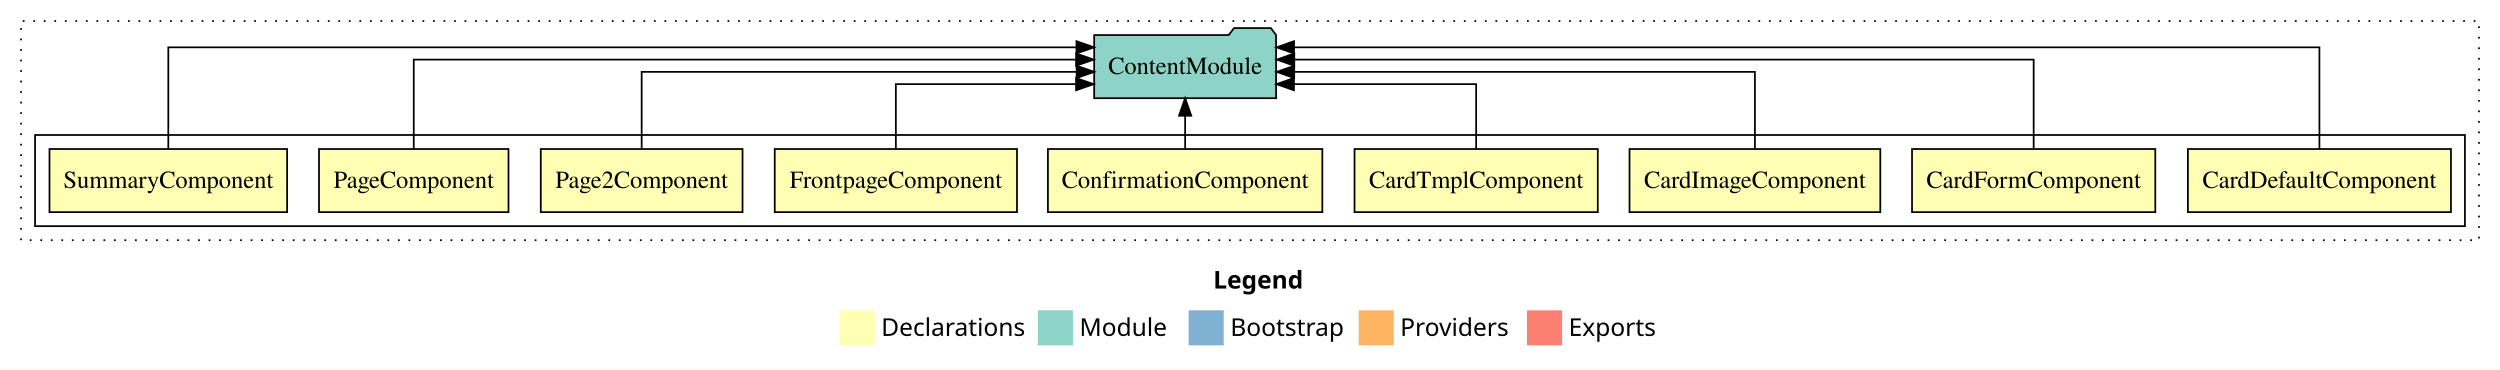
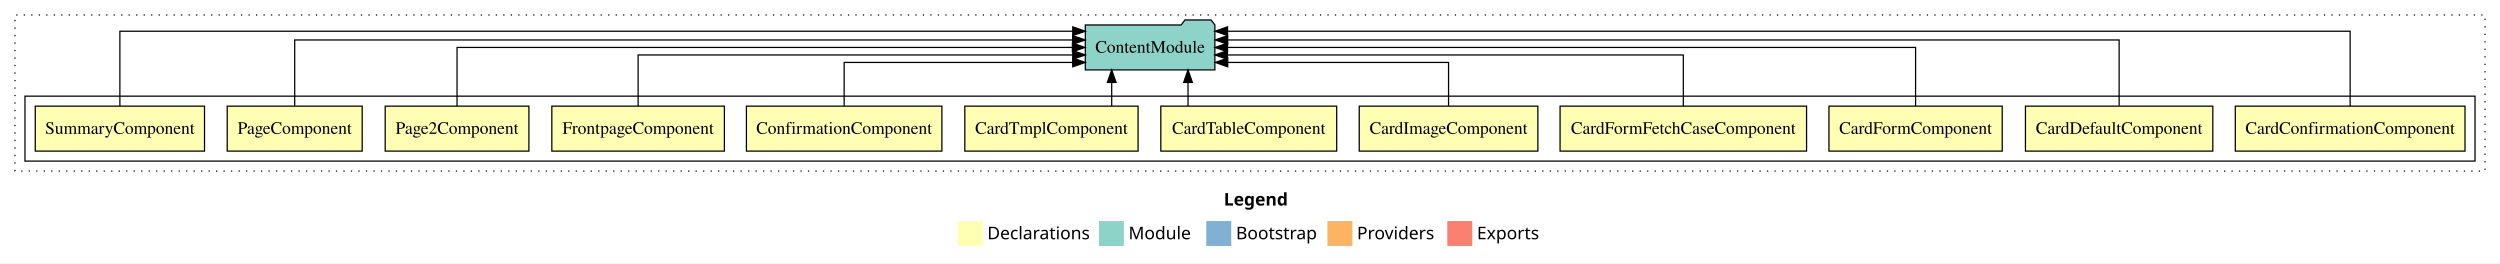
- <svg xmlns="http://www.w3.org/2000/svg" width="1426pt" height="211pt" viewBox="0.00 0.00 1426.00 211.00">
+ <svg xmlns="http://www.w3.org/2000/svg" width="2002pt" height="211pt" viewBox="0.00 0.00 2002.00 211.00">
  <g id="graph0" class="graph" transform="scale(1 1) rotate(0) translate(4 207)">
-     <polygon fill="#ffffff" stroke="transparent" points="-4,4 -4,-207 1422,-207 1422,4 -4,4" />
-     <text text-anchor="start" x="688.009" y="-42.4" font-family="sans-serif" font-weight="bold" font-size="14.00" fill="#000000">Legend</text>
-     <polygon fill="#ffffb3" stroke="transparent" points="475,-10 475,-30 495,-30 495,-10 475,-10" />
-     <text text-anchor="start" x="498.629" y="-15.4" font-family="sans-serif" font-size="14.00" fill="#000000">  Declarations</text>
-     <polygon fill="#8dd3c7" stroke="transparent" points="588,-10 588,-30 608,-30 608,-10 588,-10" />
-     <text text-anchor="start" x="611.725" y="-15.4" font-family="sans-serif" font-size="14.00" fill="#000000">  Module</text>
-     <polygon fill="#80b1d3" stroke="transparent" points="674,-10 674,-30 694,-30 694,-10 674,-10" />
-     <text text-anchor="start" x="697.781" y="-15.4" font-family="sans-serif" font-size="14.00" fill="#000000">  Bootstrap</text>
-     <polygon fill="#fdb462" stroke="transparent" points="771,-10 771,-30 791,-30 791,-10 771,-10" />
-     <text text-anchor="start" x="794.673" y="-15.4" font-family="sans-serif" font-size="14.00" fill="#000000">  Providers</text>
-     <polygon fill="#fb8072" stroke="transparent" points="867,-10 867,-30 887,-30 887,-10 867,-10" />
-     <text text-anchor="start" x="890.726" y="-15.4" font-family="sans-serif" font-size="14.00" fill="#000000">  Exports</text>
+     <polygon fill="#ffffff" stroke="transparent" points="-4,4 -4,-207 1998,-207 1998,4 -4,4" />
+     <text text-anchor="start" x="976.009" y="-42.4" font-family="sans-serif" font-weight="bold" font-size="14.00" fill="#000000">Legend</text>
+     <polygon fill="#ffffb3" stroke="transparent" points="763,-10 763,-30 783,-30 783,-10 763,-10" />
+     <text text-anchor="start" x="786.629" y="-15.4" font-family="sans-serif" font-size="14.00" fill="#000000">  Declarations</text>
+     <polygon fill="#8dd3c7" stroke="transparent" points="876,-10 876,-30 896,-30 896,-10 876,-10" />
+     <text text-anchor="start" x="899.725" y="-15.4" font-family="sans-serif" font-size="14.00" fill="#000000">  Module</text>
+     <polygon fill="#80b1d3" stroke="transparent" points="962,-10 962,-30 982,-30 982,-10 962,-10" />
+     <text text-anchor="start" x="985.781" y="-15.4" font-family="sans-serif" font-size="14.00" fill="#000000">  Bootstrap</text>
+     <polygon fill="#fdb462" stroke="transparent" points="1059,-10 1059,-30 1079,-30 1079,-10 1059,-10" />
+     <text text-anchor="start" x="1082.673" y="-15.4" font-family="sans-serif" font-size="14.00" fill="#000000">  Providers</text>
+     <polygon fill="#fb8072" stroke="transparent" points="1155,-10 1155,-30 1175,-30 1175,-10 1155,-10" />
+     <text text-anchor="start" x="1178.726" y="-15.4" font-family="sans-serif" font-size="14.00" fill="#000000">  Exports</text>
    <g id="clust1" class="cluster">
-       <polygon fill="none" stroke="#000000" stroke-dasharray="1,5" points="8,-70 8,-195 1410,-195 1410,-70 8,-70" />
+       <polygon fill="none" stroke="#000000" stroke-dasharray="1,5" points="8,-70 8,-195 1986,-195 1986,-70 8,-70" />
    </g>
    <g id="clust2" class="cluster">
-       <polygon fill="none" stroke="#000000" points="16,-78 16,-130 1402,-130 1402,-78 16,-78" />
+       <polygon fill="none" stroke="#000000" points="16,-78 16,-130 1978,-130 1978,-78 16,-78" />
    </g>
    <g id="node1" class="node">
-       <polygon fill="#ffffb3" stroke="#000000" points="1394.023,-122 1243.977,-122 1243.977,-86 1394.023,-86 1394.023,-122" />
-       <text text-anchor="middle" x="1319" y="-99.8" font-family="Times,serif" font-size="14.00" fill="#000000">CardDefaultComponent</text>
+       <polygon fill="#ffffb3" stroke="#000000" points="1969.979,-122 1786.021,-122 1786.021,-86 1969.979,-86 1969.979,-122" />
+       <text text-anchor="middle" x="1878" y="-99.8" font-family="Times,serif" font-size="14.00" fill="#000000">CardConfirmationComponent</text>
    </g>
-     <g id="node10" class="node">
-       <polygon fill="#8dd3c7" stroke="#000000" points="723.882,-187 720.882,-191 699.882,-191 696.882,-187 620.118,-187 620.118,-151 723.882,-151 723.882,-187" />
-       <text text-anchor="middle" x="672" y="-164.8" font-family="Times,serif" font-size="14.00" fill="#000000">ContentModule</text>
+     <g id="node13" class="node">
+       <polygon fill="#8dd3c7" stroke="#000000" points="968.882,-187 965.882,-191 944.882,-191 941.882,-187 865.118,-187 865.118,-151 968.882,-151 968.882,-187" />
+       <text text-anchor="middle" x="917" y="-164.8" font-family="Times,serif" font-size="14.00" fill="#000000">ContentModule</text>
    </g>
    <g id="edge1" class="edge">
-       <path fill="none" stroke="#000000" d="M1319,-122.011C1319,-144.485 1319,-180 1319,-180 1319,-180 734.126,-180 734.126,-180" />
-       <polygon fill="#000000" stroke="#000000" points="734.126,-176.5 724.126,-180 734.125,-183.5 734.126,-176.5" />
+       <path fill="none" stroke="#000000" d="M1878,-122.091C1878,-145.133 1878,-182 1878,-182 1878,-182 979.008,-182 979.008,-182" />
+       <polygon fill="#000000" stroke="#000000" points="979.008,-178.5 969.008,-182 979.008,-185.5 979.008,-178.5" />
    </g>
    <g id="node2" class="node">
-       <polygon fill="#ffffb3" stroke="#000000" points="1225.378,-122 1086.622,-122 1086.622,-86 1225.378,-86 1225.378,-122" />
-       <text text-anchor="middle" x="1156" y="-99.8" font-family="Times,serif" font-size="14.00" fill="#000000">CardFormComponent</text>
+       <polygon fill="#ffffb3" stroke="#000000" points="1768.023,-122 1617.977,-122 1617.977,-86 1768.023,-86 1768.023,-122" />
+       <text text-anchor="middle" x="1693" y="-99.8" font-family="Times,serif" font-size="14.00" fill="#000000">CardDefaultComponent</text>
    </g>
    <g id="edge2" class="edge">
-       <path fill="none" stroke="#000000" d="M1156,-122.129C1156,-142.572 1156,-173 1156,-173 1156,-173 734.256,-173 734.256,-173" />
-       <polygon fill="#000000" stroke="#000000" points="734.256,-169.5 724.256,-173 734.256,-176.5 734.256,-169.5" />
+       <path fill="none" stroke="#000000" d="M1693,-122.284C1693,-143.321 1693,-175 1693,-175 1693,-175 979.12,-175 979.12,-175" />
+       <polygon fill="#000000" stroke="#000000" points="979.12,-171.5 969.12,-175 979.12,-178.5 979.12,-171.5" />
    </g>
    <g id="node3" class="node">
-       <polygon fill="#ffffb3" stroke="#000000" points="1068.525,-122 925.475,-122 925.475,-86 1068.525,-86 1068.525,-122" />
-       <text text-anchor="middle" x="997" y="-99.8" font-family="Times,serif" font-size="14.00" fill="#000000">CardImageComponent</text>
+       <polygon fill="#ffffb3" stroke="#000000" points="1599.378,-122 1460.622,-122 1460.622,-86 1599.378,-86 1599.378,-122" />
+       <text text-anchor="middle" x="1530" y="-99.8" font-family="Times,serif" font-size="14.00" fill="#000000">CardFormComponent</text>
    </g>
    <g id="edge3" class="edge">
-       <path fill="none" stroke="#000000" d="M997,-122.267C997,-140.555 997,-166 997,-166 997,-166 734.217,-166 734.217,-166" />
-       <polygon fill="#000000" stroke="#000000" points="734.217,-162.5 724.217,-166 734.217,-169.5 734.217,-162.5" />
+       <path fill="none" stroke="#000000" d="M1530,-122.106C1530,-141.339 1530,-169 1530,-169 1530,-169 979,-169 979,-169" />
+       <polygon fill="#000000" stroke="#000000" points="979,-165.5 969,-169 979,-172.5 979,-165.5" />
    </g>
    <g id="node4" class="node">
+       <polygon fill="#ffffb3" stroke="#000000" points="1442.691,-122 1245.309,-122 1245.309,-86 1442.691,-86 1442.691,-122" />
+       <text text-anchor="middle" x="1344" y="-99.8" font-family="Times,serif" font-size="14.00" fill="#000000">CardFormFetchCaseComponent</text>
+     </g>
+     <g id="edge4" class="edge">
+       <path fill="none" stroke="#000000" d="M1344,-122.022C1344,-139.373 1344,-163 1344,-163 1344,-163 978.932,-163 978.932,-163" />
+       <polygon fill="#000000" stroke="#000000" points="978.932,-159.5 968.932,-163 978.932,-166.5 978.932,-159.5" />
+     </g>
+     <g id="node5" class="node">
+       <polygon fill="#ffffb3" stroke="#000000" points="1227.525,-122 1084.475,-122 1084.475,-86 1227.525,-86 1227.525,-122" />
+       <text text-anchor="middle" x="1156" y="-99.8" font-family="Times,serif" font-size="14.00" fill="#000000">CardImageComponent</text>
+     </g>
+     <g id="edge5" class="edge">
+       <path fill="none" stroke="#000000" d="M1156,-122.24C1156,-137.571 1156,-157 1156,-157 1156,-157 979.154,-157 979.154,-157" />
+       <polygon fill="#000000" stroke="#000000" points="979.154,-153.5 969.154,-157 979.154,-160.5 979.154,-153.5" />
+     </g>
+     <g id="node6" class="node">
+       <polygon fill="#ffffb3" stroke="#000000" points="1066.417,-122 925.583,-122 925.583,-86 1066.417,-86 1066.417,-122" />
+       <text text-anchor="middle" x="996" y="-99.8" font-family="Times,serif" font-size="14.00" fill="#000000">CardTableComponent</text>
+     </g>
+     <g id="edge6" class="edge">
+       <path fill="none" stroke="#000000" d="M947.366,-122.106C947.366,-122.106 947.366,-140.991 947.366,-140.991" />
+       <polygon fill="#000000" stroke="#000000" points="943.866,-140.991 947.366,-150.991 950.866,-140.991 943.866,-140.991" />
+     </g>
+     <g id="node7" class="node">
      <polygon fill="#ffffb3" stroke="#000000" points="907.378,-122 768.622,-122 768.622,-86 907.378,-86 907.378,-122" />
      <text text-anchor="middle" x="838" y="-99.8" font-family="Times,serif" font-size="14.00" fill="#000000">CardTmplComponent</text>
    </g>
-     <g id="edge4" class="edge">
-       <path fill="none" stroke="#000000" d="M838,-122.009C838,-138.049 838,-159 838,-159 838,-159 734.068,-159 734.068,-159" />
-       <polygon fill="#000000" stroke="#000000" points="734.068,-155.5 724.068,-159 734.068,-162.5 734.068,-155.5" />
+     <g id="edge7" class="edge">
+       <path fill="none" stroke="#000000" d="M886.249,-122.106C886.249,-122.106 886.249,-140.991 886.249,-140.991" />
+       <polygon fill="#000000" stroke="#000000" points="882.749,-140.991 886.249,-150.991 889.749,-140.991 882.749,-140.991" />
    </g>
-     <g id="node5" class="node">
+     <g id="node8" class="node">
      <polygon fill="#ffffb3" stroke="#000000" points="750.267,-122 593.733,-122 593.733,-86 750.267,-86 750.267,-122" />
      <text text-anchor="middle" x="672" y="-99.8" font-family="Times,serif" font-size="14.00" fill="#000000">ConfirmationComponent</text>
    </g>
-     <g id="edge5" class="edge">
-       <path fill="none" stroke="#000000" d="M672,-122.106C672,-122.106 672,-140.991 672,-140.991" />
-       <polygon fill="#000000" stroke="#000000" points="668.5,-140.991 672,-150.991 675.5,-140.991 668.5,-140.991" />
+     <g id="edge8" class="edge">
+       <path fill="none" stroke="#000000" d="M672,-122.24C672,-137.571 672,-157 672,-157 672,-157 855.042,-157 855.042,-157" />
+       <polygon fill="#000000" stroke="#000000" points="855.042,-160.5 865.042,-157 855.042,-153.5 855.042,-160.5" />
    </g>
-     <g id="node6" class="node">
+     <g id="node9" class="node">
      <polygon fill="#ffffb3" stroke="#000000" points="576.095,-122 437.905,-122 437.905,-86 576.095,-86 576.095,-122" />
      <text text-anchor="middle" x="507" y="-99.8" font-family="Times,serif" font-size="14.00" fill="#000000">FrontpageComponent</text>
    </g>
-     <g id="edge6" class="edge">
-       <path fill="none" stroke="#000000" d="M507,-122.009C507,-138.049 507,-159 507,-159 507,-159 609.793,-159 609.793,-159" />
-       <polygon fill="#000000" stroke="#000000" points="609.793,-162.5 619.793,-159 609.793,-155.5 609.793,-162.5" />
+     <g id="edge9" class="edge">
+       <path fill="none" stroke="#000000" d="M507,-122.022C507,-139.373 507,-163 507,-163 507,-163 855.073,-163 855.073,-163" />
+       <polygon fill="#000000" stroke="#000000" points="855.073,-166.5 865.073,-163 855.073,-159.5 855.073,-166.5" />
    </g>
-     <g id="node7" class="node">
+     <g id="node10" class="node">
      <polygon fill="#ffffb3" stroke="#000000" points="419.545,-122 304.455,-122 304.455,-86 419.545,-86 419.545,-122" />
      <text text-anchor="middle" x="362" y="-99.8" font-family="Times,serif" font-size="14.00" fill="#000000">Page2Component</text>
    </g>
-     <g id="edge7" class="edge">
-       <path fill="none" stroke="#000000" d="M362,-122.267C362,-140.555 362,-166 362,-166 362,-166 610.113,-166 610.113,-166" />
-       <polygon fill="#000000" stroke="#000000" points="610.113,-169.5 620.113,-166 610.113,-162.5 610.113,-169.5" />
+     <g id="edge10" class="edge">
+       <path fill="none" stroke="#000000" d="M362,-122.106C362,-141.339 362,-169 362,-169 362,-169 854.787,-169 854.787,-169" />
+       <polygon fill="#000000" stroke="#000000" points="854.787,-172.5 864.787,-169 854.787,-165.5 854.787,-172.5" />
    </g>
-     <g id="node8" class="node">
+     <g id="node11" class="node">
      <polygon fill="#ffffb3" stroke="#000000" points="286.045,-122 177.955,-122 177.955,-86 286.045,-86 286.045,-122" />
      <text text-anchor="middle" x="232" y="-99.8" font-family="Times,serif" font-size="14.00" fill="#000000">PageComponent</text>
    </g>
-     <g id="edge8" class="edge">
-       <path fill="none" stroke="#000000" d="M232,-122.129C232,-142.572 232,-173 232,-173 232,-173 609.798,-173 609.798,-173" />
-       <polygon fill="#000000" stroke="#000000" points="609.798,-176.5 619.798,-173 609.798,-169.5 609.798,-176.5" />
+     <g id="edge11" class="edge">
+       <path fill="none" stroke="#000000" d="M232,-122.284C232,-143.321 232,-175 232,-175 232,-175 854.951,-175 854.951,-175" />
+       <polygon fill="#000000" stroke="#000000" points="854.952,-178.5 864.951,-175 854.951,-171.5 854.952,-178.5" />
    </g>
-     <g id="node9" class="node">
+     <g id="node12" class="node">
      <polygon fill="#ffffb3" stroke="#000000" points="159.772,-122 24.228,-122 24.228,-86 159.772,-86 159.772,-122" />
      <text text-anchor="middle" x="92" y="-99.8" font-family="Times,serif" font-size="14.00" fill="#000000">SummaryComponent</text>
    </g>
-     <g id="edge9" class="edge">
-       <path fill="none" stroke="#000000" d="M92,-122.011C92,-144.485 92,-180 92,-180 92,-180 610.018,-180 610.018,-180" />
-       <polygon fill="#000000" stroke="#000000" points="610.019,-183.5 620.018,-180 610.018,-176.5 610.019,-183.5" />
+     <g id="edge12" class="edge">
+       <path fill="none" stroke="#000000" d="M92,-122.091C92,-145.133 92,-182 92,-182 92,-182 855.08,-182 855.08,-182" />
+       <polygon fill="#000000" stroke="#000000" points="855.08,-185.5 865.08,-182 855.08,-178.5 855.08,-185.5" />
    </g>
  </g>
</svg>
